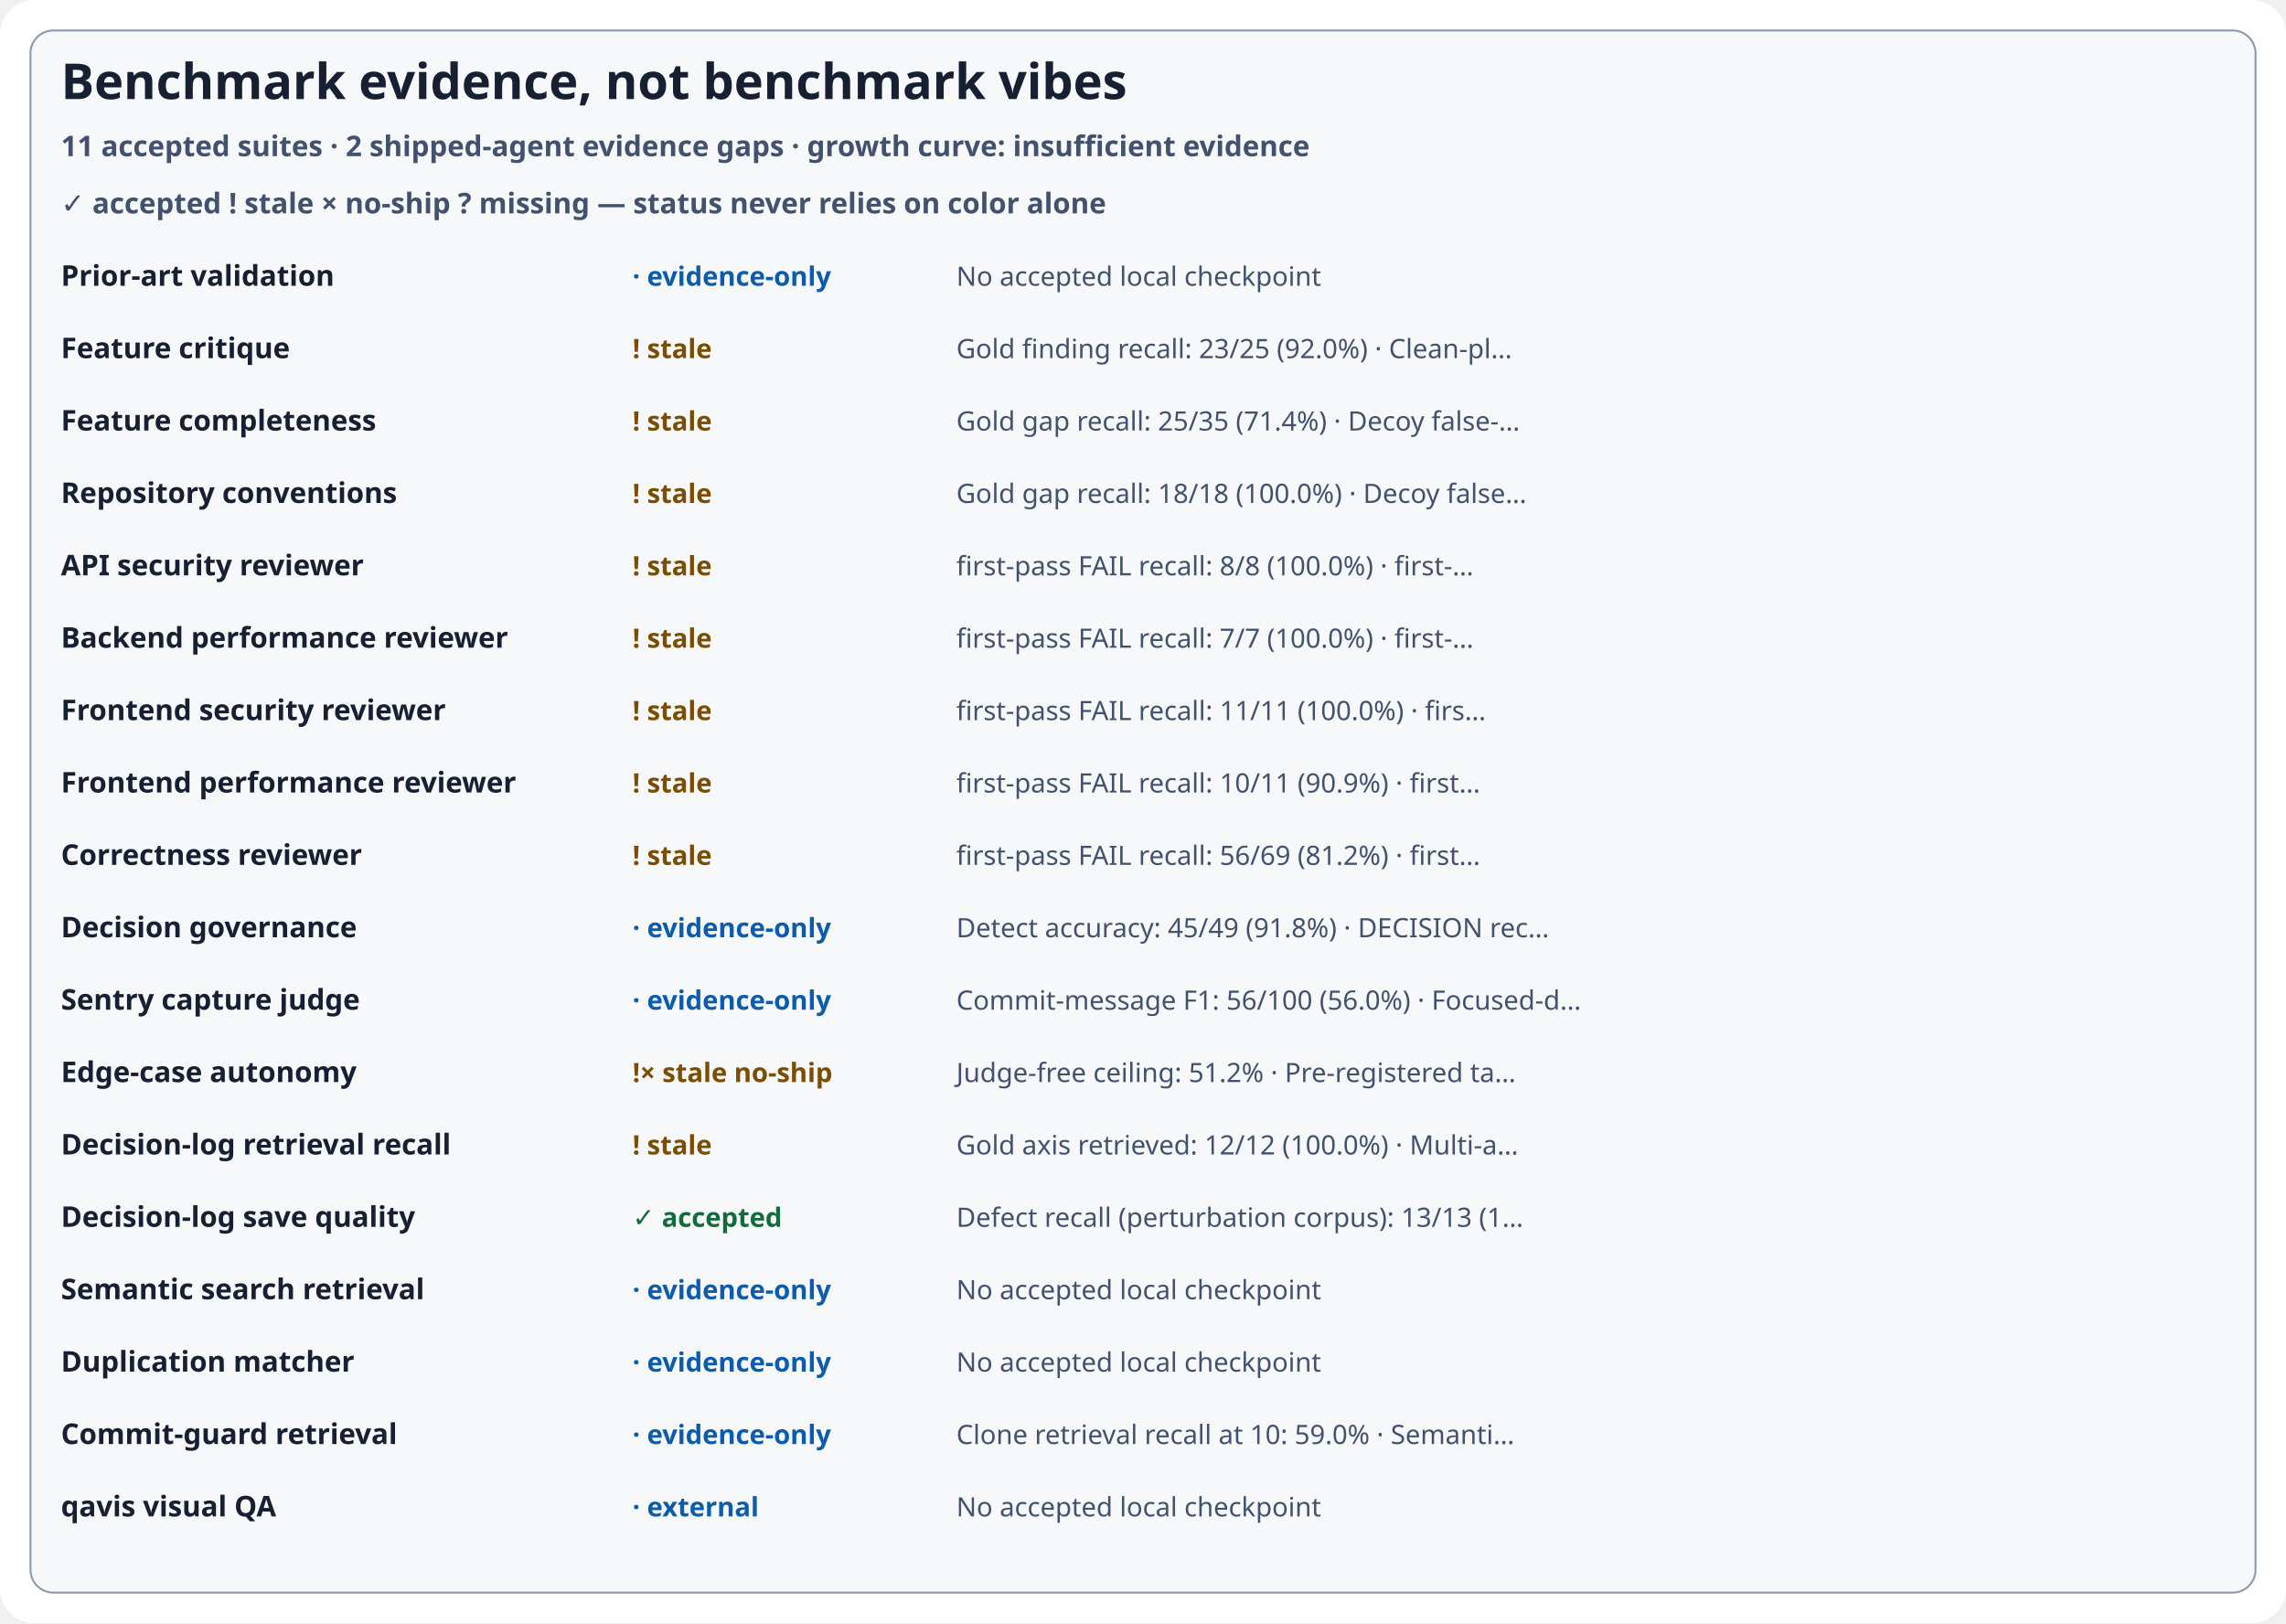
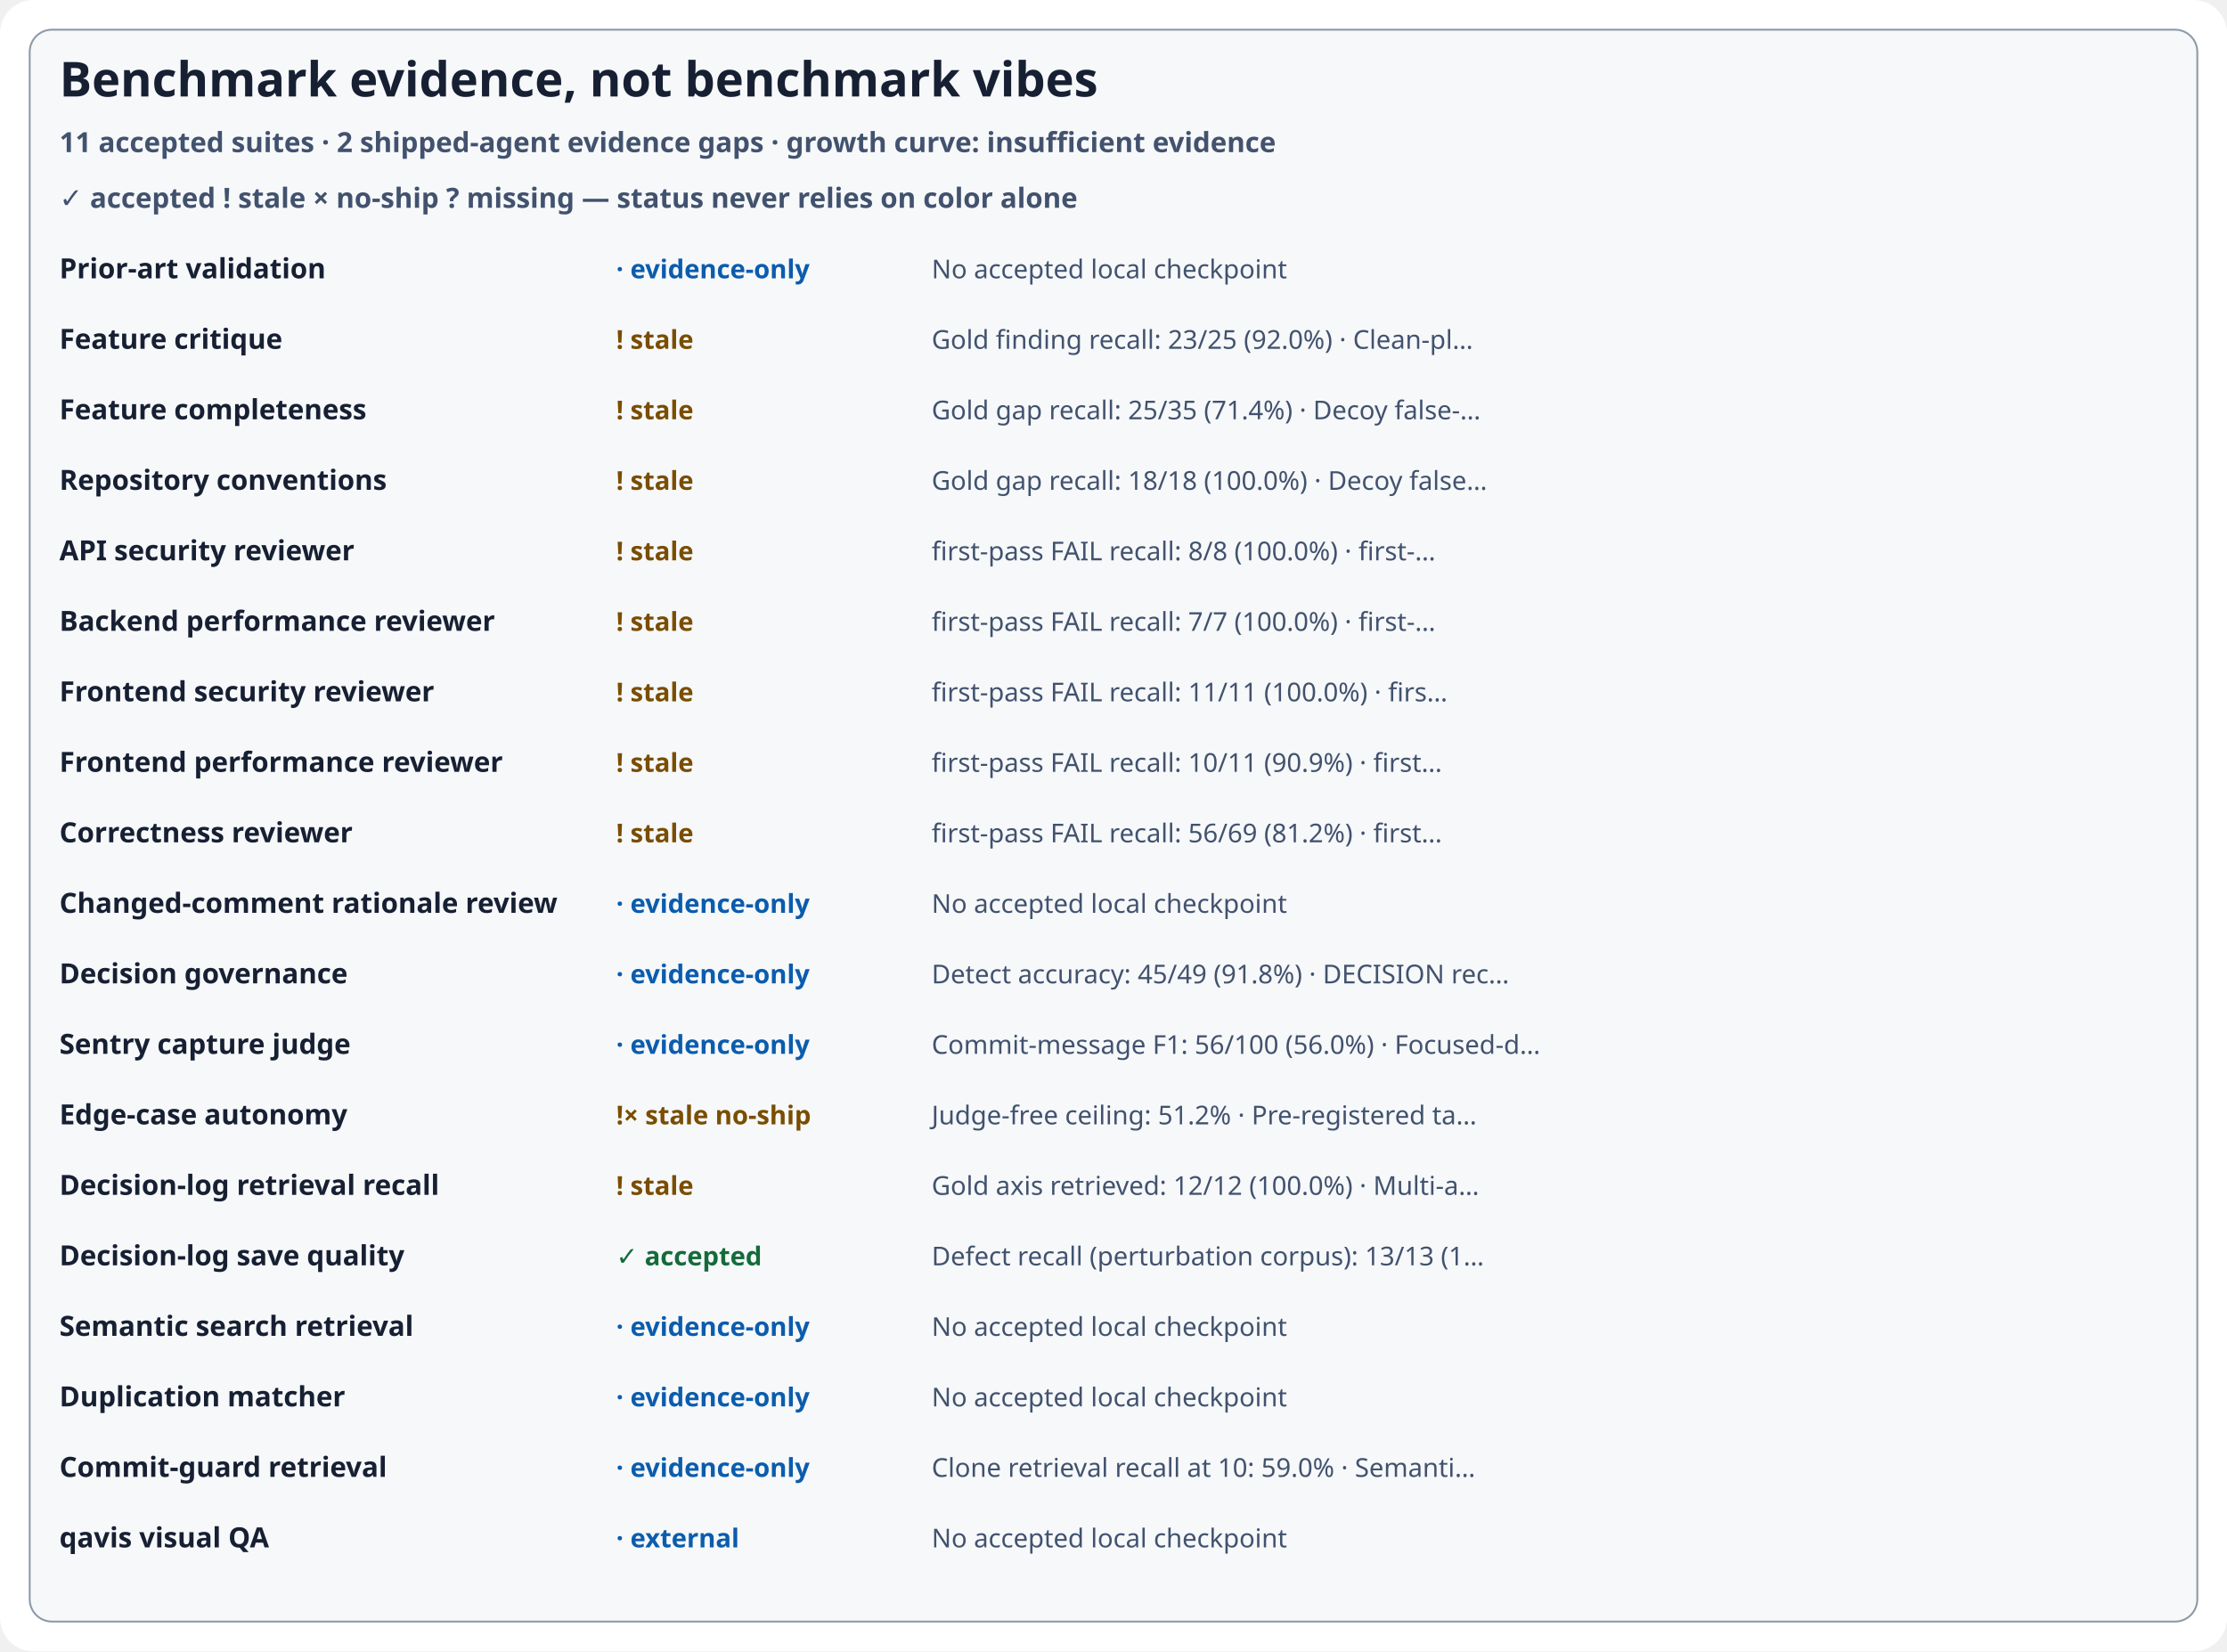
- <svg xmlns="http://www.w3.org/2000/svg" width="1200" height="852" viewBox="0 0 1200 852" role="img" aria-labelledby="title desc">
+ <svg xmlns="http://www.w3.org/2000/svg" width="1200" height="890" viewBox="0 0 1200 890" role="img" aria-labelledby="title desc">
  <style>
  .title{font:700 26px ui-sans-serif,system-ui;fill:#172033} .summary{font:600 15px ui-sans-serif,system-ui;fill:#42526E}
  .suite{font:600 15px ui-sans-serif,system-ui;fill:#172033} .metric{font:14px ui-sans-serif,system-ui;fill:#42526E}
  .status{font:700 14px ui-sans-serif,system-ui}.good{fill:#146B3A}.warn{fill:#7A4D00}.bad{fill:#A61B1B}.info{fill:#0B5CAD}
</style>
-   <rect width="1200" height="852" rx="18" fill="#FFFFFF" />
-   <rect x="16" y="16" width="1168" height="820" rx="12" fill="#F6F8FA" stroke="#8C99A6" />
+   <rect width="1200" height="890" rx="18" fill="#FFFFFF" />
+   <rect x="16" y="16" width="1168" height="858" rx="12" fill="#F6F8FA" stroke="#8C99A6" />
  <text class="title" x="32" y="52">Benchmark evidence, not benchmark vibes</text>
  <text class="summary" x="32" y="82">11 accepted suites · 2 shipped-agent evidence gaps · growth curve: insufficient evidence</text>
  <text class="summary" x="32" y="112">✓ accepted   ! stale   × no-ship   ? missing — status never relies on color alone</text>
  <g transform="translate(32 150)">
    <text class="suite" y="0">Prior-art validation</text>
    <text class="status info" x="300" y="0">· evidence-only</text>
    <text class="metric" x="470" y="0">No accepted local checkpoint</text>
  </g>
  <g transform="translate(32 188)">
    <text class="suite" y="0">Feature critique</text>
    <text class="status warn" x="300" y="0">! stale</text>
    <text class="metric" x="470" y="0">Gold finding recall: 23/25 (92.0%) · Clean-pl…</text>
  </g>
  <g transform="translate(32 226)">
    <text class="suite" y="0">Feature completeness</text>
    <text class="status warn" x="300" y="0">! stale</text>
    <text class="metric" x="470" y="0">Gold gap recall: 25/35 (71.4%) · Decoy false-…</text>
  </g>
  <g transform="translate(32 264)">
    <text class="suite" y="0">Repository conventions</text>
    <text class="status warn" x="300" y="0">! stale</text>
    <text class="metric" x="470" y="0">Gold gap recall: 18/18 (100.0%) · Decoy false…</text>
  </g>
  <g transform="translate(32 302)">
    <text class="suite" y="0">API security reviewer</text>
    <text class="status warn" x="300" y="0">! stale</text>
    <text class="metric" x="470" y="0">first-pass FAIL recall: 8/8 (100.0%) · first-…</text>
  </g>
  <g transform="translate(32 340)">
    <text class="suite" y="0">Backend performance reviewer</text>
    <text class="status warn" x="300" y="0">! stale</text>
    <text class="metric" x="470" y="0">first-pass FAIL recall: 7/7 (100.0%) · first-…</text>
  </g>
  <g transform="translate(32 378)">
    <text class="suite" y="0">Frontend security reviewer</text>
    <text class="status warn" x="300" y="0">! stale</text>
    <text class="metric" x="470" y="0">first-pass FAIL recall: 11/11 (100.0%) · firs…</text>
  </g>
  <g transform="translate(32 416)">
    <text class="suite" y="0">Frontend performance reviewer</text>
    <text class="status warn" x="300" y="0">! stale</text>
    <text class="metric" x="470" y="0">first-pass FAIL recall: 10/11 (90.9%) · first…</text>
  </g>
  <g transform="translate(32 454)">
    <text class="suite" y="0">Correctness reviewer</text>
    <text class="status warn" x="300" y="0">! stale</text>
    <text class="metric" x="470" y="0">first-pass FAIL recall: 56/69 (81.2%) · first…</text>
  </g>
  <g transform="translate(32 492)">
+     <text class="suite" y="0">Changed-comment rationale review</text>
+     <text class="status info" x="300" y="0">· evidence-only</text>
+     <text class="metric" x="470" y="0">No accepted local checkpoint</text>
+   </g>
+   <g transform="translate(32 530)">
    <text class="suite" y="0">Decision governance</text>
    <text class="status info" x="300" y="0">· evidence-only</text>
    <text class="metric" x="470" y="0">Detect accuracy: 45/49 (91.8%) · DECISION rec…</text>
  </g>
-   <g transform="translate(32 530)">
+   <g transform="translate(32 568)">
    <text class="suite" y="0">Sentry capture judge</text>
    <text class="status info" x="300" y="0">· evidence-only</text>
    <text class="metric" x="470" y="0">Commit-message F1: 56/100 (56.0%) · Focused-d…</text>
  </g>
-   <g transform="translate(32 568)">
+   <g transform="translate(32 606)">
    <text class="suite" y="0">Edge-case autonomy</text>
    <text class="status warn" x="300" y="0">!× stale no-ship</text>
    <text class="metric" x="470" y="0">Judge-free ceiling: 51.2% · Pre-registered ta…</text>
  </g>
-   <g transform="translate(32 606)">
+   <g transform="translate(32 644)">
    <text class="suite" y="0">Decision-log retrieval recall</text>
    <text class="status warn" x="300" y="0">! stale</text>
    <text class="metric" x="470" y="0">Gold axis retrieved: 12/12 (100.0%) · Multi-a…</text>
  </g>
-   <g transform="translate(32 644)">
+   <g transform="translate(32 682)">
    <text class="suite" y="0">Decision-log save quality</text>
    <text class="status good" x="300" y="0">✓ accepted</text>
    <text class="metric" x="470" y="0">Defect recall (perturbation corpus): 13/13 (1…</text>
  </g>
-   <g transform="translate(32 682)">
+   <g transform="translate(32 720)">
    <text class="suite" y="0">Semantic search retrieval</text>
    <text class="status info" x="300" y="0">· evidence-only</text>
    <text class="metric" x="470" y="0">No accepted local checkpoint</text>
  </g>
-   <g transform="translate(32 720)">
+   <g transform="translate(32 758)">
    <text class="suite" y="0">Duplication matcher</text>
    <text class="status info" x="300" y="0">· evidence-only</text>
    <text class="metric" x="470" y="0">No accepted local checkpoint</text>
  </g>
-   <g transform="translate(32 758)">
+   <g transform="translate(32 796)">
    <text class="suite" y="0">Commit-guard retrieval</text>
    <text class="status info" x="300" y="0">· evidence-only</text>
    <text class="metric" x="470" y="0">Clone retrieval recall at 10: 59.0% · Semanti…</text>
  </g>
-   <g transform="translate(32 796)">
+   <g transform="translate(32 834)">
    <text class="suite" y="0">qavis visual QA</text>
    <text class="status info" x="300" y="0">· external</text>
    <text class="metric" x="470" y="0">No accepted local checkpoint</text>
  </g>
</svg>
